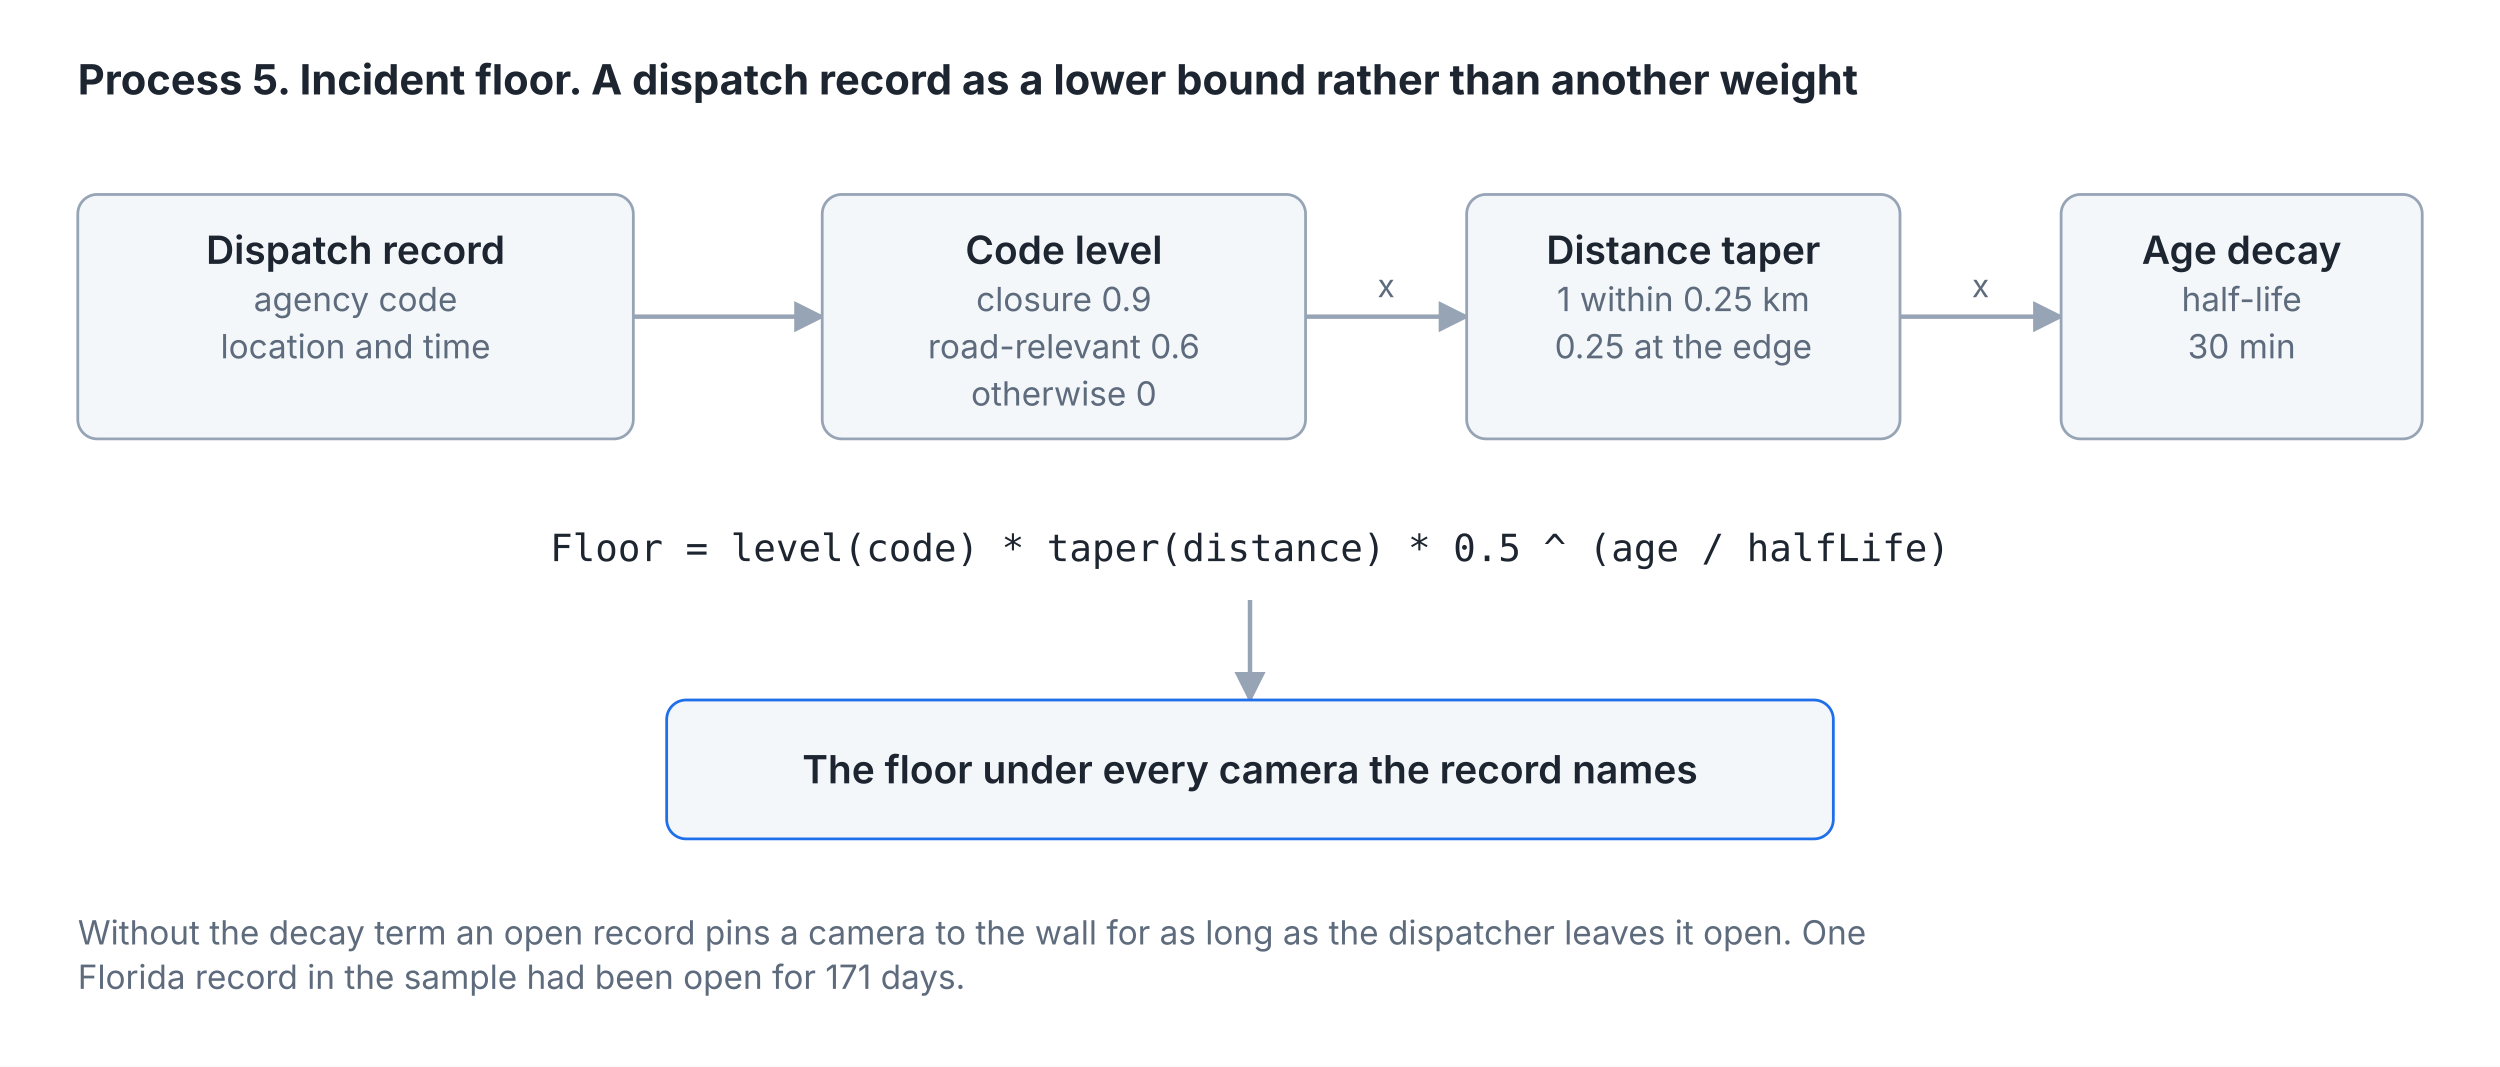
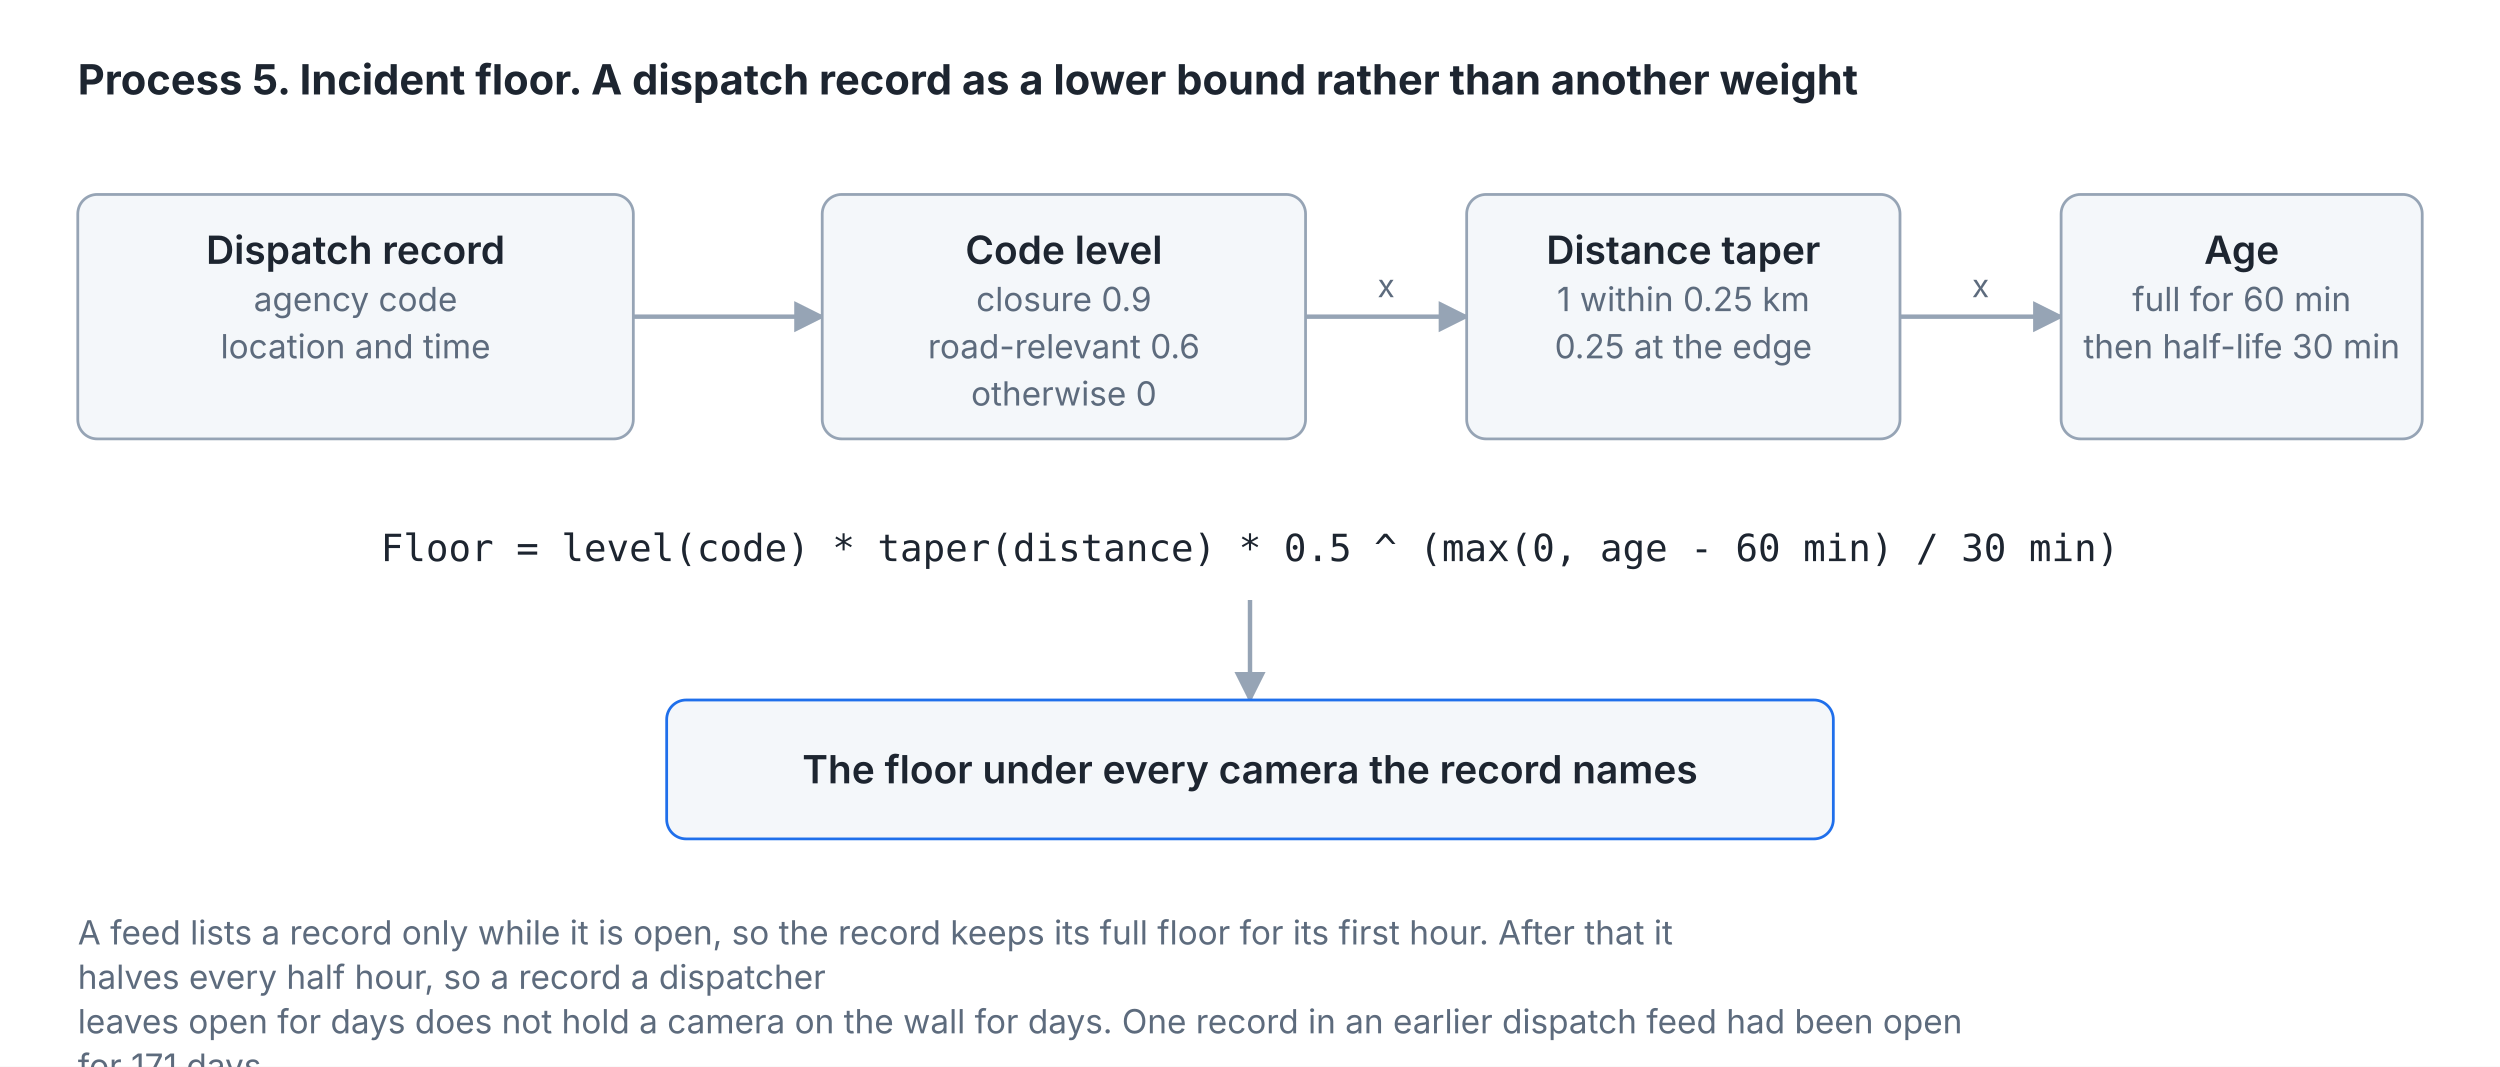
<svg xmlns="http://www.w3.org/2000/svg" viewBox="0 0 900 384" width="900" height="384" font-family="Inter, Segoe UI, Helvetica, Arial, sans-serif">
  <defs>
    <marker id="head" viewBox="0 0 10 10" refX="9" refY="5" markerWidth="7" markerHeight="7" orient="auto-start-reverse">
      <path d="M 0 0 L 10 5 L 0 10 z" fill="#96a4b5" />
    </marker>
    <marker id="headWarm" viewBox="0 0 10 10" refX="9" refY="5" markerWidth="7" markerHeight="7" orient="auto-start-reverse">
      <path d="M 0 0 L 10 5 L 0 10 z" fill="#b4541a" />
    </marker>
  </defs>
  <rect width="900" height="384" fill="#ffffff" />
  <text x="28" y="34" font-size="15" font-weight="700" fill="#1d2530">Process 5. Incident floor. A dispatch record as a lower bound rather than another weight</text>
  <rect x="28" y="70" width="200" height="88" rx="7" fill="#f4f7fa" stroke="#96a4b5" />
  <text x="128" y="95" text-anchor="middle" font-size="14" font-weight="600" fill="#1d2530">Dispatch record</text>
  <text x="128" y="112" text-anchor="middle" font-size="12" fill="#5d6b7d">agency code</text>
  <text x="128" y="129" text-anchor="middle" font-size="12" fill="#5d6b7d">location and time</text>
  <path d="M 228 114 L 296 114" fill="none" stroke="#96a4b5" stroke-width="1.6" marker-end="url(#head)" />
  <rect x="296" y="70" width="174" height="88" rx="7" fill="#f4f7fa" stroke="#96a4b5" />
  <text x="383" y="95" text-anchor="middle" font-size="14" font-weight="600" fill="#1d2530">Code level</text>
  <text x="383" y="112" text-anchor="middle" font-size="12" fill="#5d6b7d">closure 0.9</text>
  <text x="383" y="129" text-anchor="middle" font-size="12" fill="#5d6b7d">road-relevant 0.6</text>
  <text x="383" y="146" text-anchor="middle" font-size="12" fill="#5d6b7d">otherwise 0</text>
  <path d="M 470 114 L 528 114" fill="none" stroke="#96a4b5" stroke-width="1.6" marker-end="url(#head)" />
  <text x="499" y="107" text-anchor="middle" font-size="11.5" fill="#5d6b7d">x</text>
  <rect x="528" y="70" width="156" height="88" rx="7" fill="#f4f7fa" stroke="#96a4b5" />
  <text x="606" y="95" text-anchor="middle" font-size="14" font-weight="600" fill="#1d2530">Distance taper</text>
  <text x="606" y="112" text-anchor="middle" font-size="12" fill="#5d6b7d">1 within 0.25 km</text>
  <text x="606" y="129" text-anchor="middle" font-size="12" fill="#5d6b7d">0.25 at the edge</text>
  <path d="M 684 114 L 742 114" fill="none" stroke="#96a4b5" stroke-width="1.6" marker-end="url(#head)" />
  <text x="713" y="107" text-anchor="middle" font-size="11.5" fill="#5d6b7d">x</text>
  <rect x="742" y="70" width="130" height="88" rx="7" fill="#f4f7fa" stroke="#96a4b5" />
-   <text x="807" y="95" text-anchor="middle" font-size="14" font-weight="600" fill="#1d2530">Age decay</text>
-   <text x="807" y="112" text-anchor="middle" font-size="12" fill="#5d6b7d">half-life</text>
-   <text x="807" y="129" text-anchor="middle" font-size="12" fill="#5d6b7d">30 min</text>
-   <text x="450" y="202" text-anchor="middle" font-size="13.5" font-family="ui-monospace, SFMono-Regular, Menlo, monospace" fill="#1d2530">Floor = level(code) * taper(distance) * 0.5 ^ (age / halfLife)</text>
+   <text x="807" y="95" text-anchor="middle" font-size="14" font-weight="600" fill="#1d2530">Age</text>
+   <text x="807" y="112" text-anchor="middle" font-size="12" fill="#5d6b7d">full for 60 min</text>
+   <text x="807" y="129" text-anchor="middle" font-size="12" fill="#5d6b7d">then half-life 30 min</text>
+   <text x="450" y="202" text-anchor="middle" font-size="13.5" font-family="ui-monospace, SFMono-Regular, Menlo, monospace" fill="#1d2530">Floor = level(code) * taper(distance) * 0.5 ^ (max(0, age - 60 min) / 30 min)</text>
  <path d="M 450 216 L 450 252" fill="none" stroke="#96a4b5" stroke-width="1.6" marker-end="url(#head)" />
  <rect x="240" y="252" width="420" height="50" rx="7" fill="#f4f7fa" stroke="#1f6feb" />
  <text x="450" y="282" text-anchor="middle" font-size="14" font-weight="600" fill="#1d2530">The floor under every camera the record names</text>
-   <text x="28" y="340" text-anchor="start" font-size="12" fill="#5d6b7d">Without the decay term an open record pins a camera to the wall for as long as the dispatcher leaves it open. One</text>
-   <text x="28" y="356" text-anchor="start" font-size="12" fill="#5d6b7d">Florida record in the sample had been open for 171 days.</text>
+   <text x="28" y="340" text-anchor="start" font-size="12" fill="#5d6b7d">A feed lists a record only while it is open, so the record keeps its full floor for its first hour. After that it</text>
+   <text x="28" y="356" text-anchor="start" font-size="12" fill="#5d6b7d">halves every half hour, so a record a dispatcher</text>
+   <text x="28" y="372" text-anchor="start" font-size="12" fill="#5d6b7d">leaves open for days does not hold a camera on the wall for days. One record in an earlier dispatch feed had been open</text>
+   <text x="28" y="388" text-anchor="start" font-size="12" fill="#5d6b7d">for 171 days.</text>
</svg>
